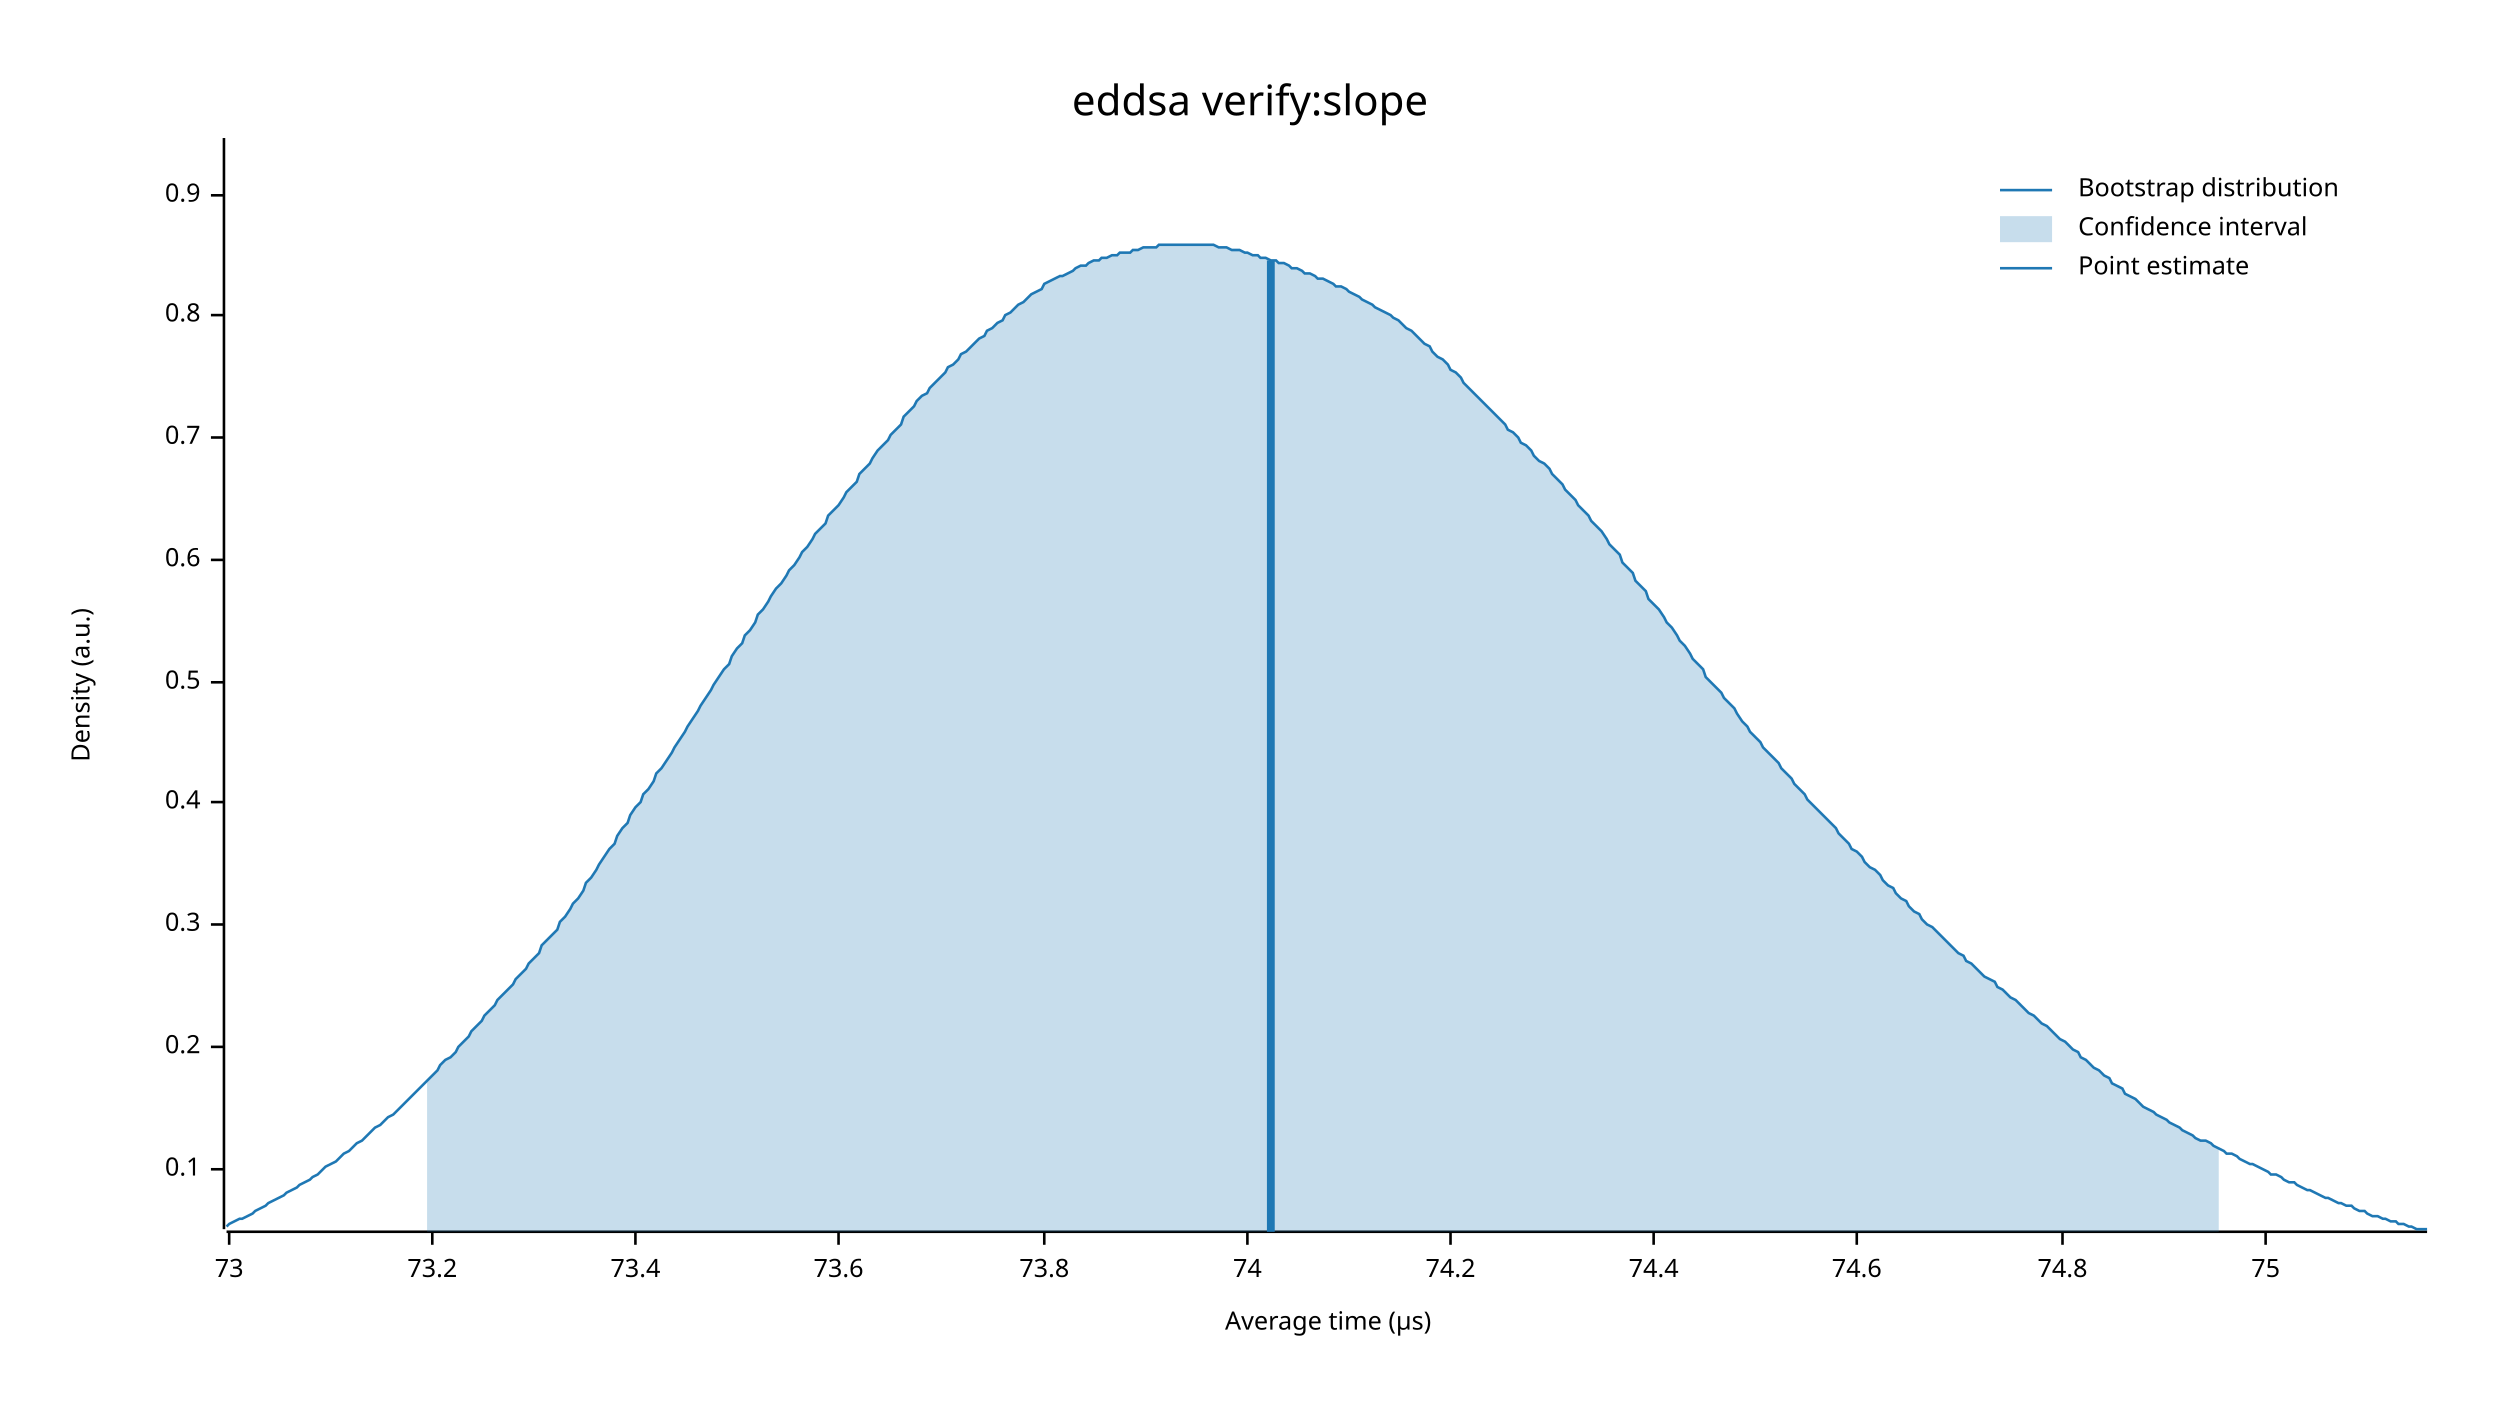
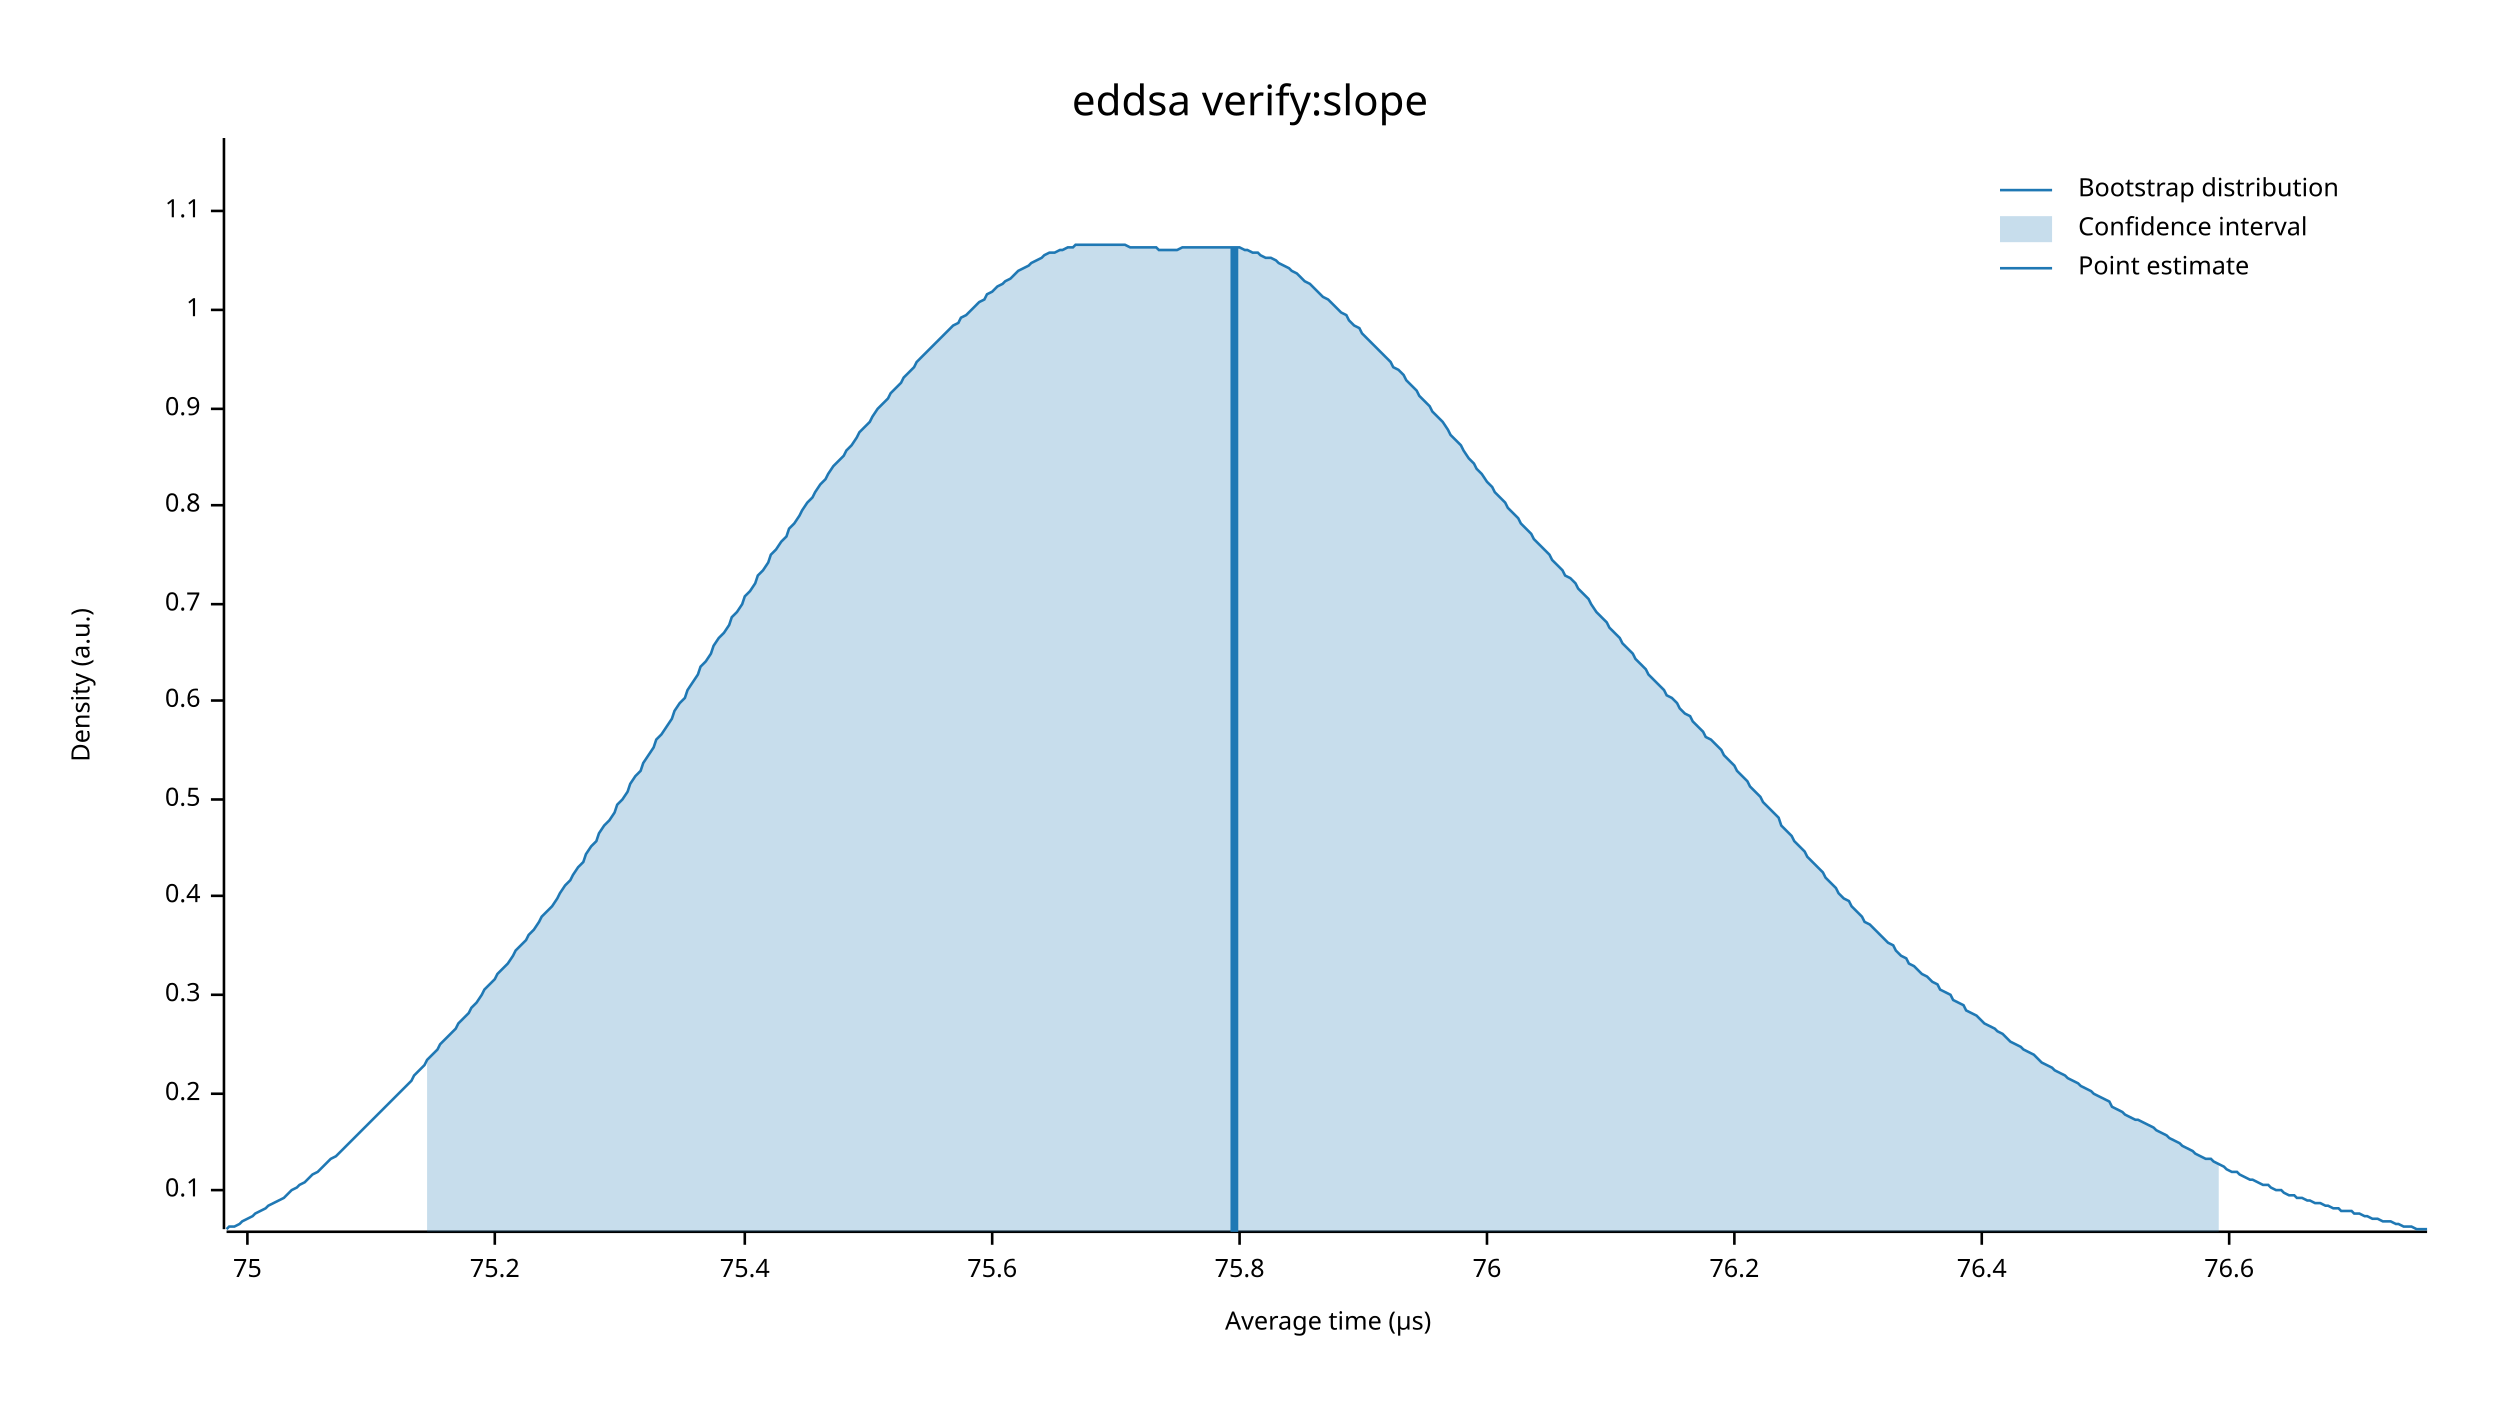
<svg xmlns="http://www.w3.org/2000/svg" width="960" height="540" viewBox="0 0 960 540">
  <text x="480" y="32" dy="0.76em" text-anchor="middle" font-family="sans-serif" font-size="16.129" opacity="1" fill="#000000">
eddsa verify:slope
</text>
  <text x="27" y="263" dy="0.76em" text-anchor="middle" font-family="sans-serif" font-size="9.677" opacity="1" fill="#000000" transform="rotate(270, 27, 263)">
Density (a.u.)
</text>
  <text x="510" y="513" dy="-0.5ex" text-anchor="middle" font-family="sans-serif" font-size="9.677" opacity="1" fill="#000000">
Average time (µs)
</text>
  <polyline fill="none" opacity="1" stroke="#000000" stroke-width="1" points="86,53 86,472 " />
-   <text x="77" y="449" dy="0.5ex" text-anchor="end" font-family="sans-serif" font-size="9.677" opacity="1" fill="#000000">
+   <text x="77" y="457" dy="0.5ex" text-anchor="end" font-family="sans-serif" font-size="9.677" opacity="1" fill="#000000">
0.1
</text>
-   <polyline fill="none" opacity="1" stroke="#000000" stroke-width="1" points="81,449 86,449 " />
-   <text x="77" y="402" dy="0.5ex" text-anchor="end" font-family="sans-serif" font-size="9.677" opacity="1" fill="#000000">
+   <polyline fill="none" opacity="1" stroke="#000000" stroke-width="1" points="81,457 86,457 " />
+   <text x="77" y="420" dy="0.5ex" text-anchor="end" font-family="sans-serif" font-size="9.677" opacity="1" fill="#000000">
0.2
</text>
-   <polyline fill="none" opacity="1" stroke="#000000" stroke-width="1" points="81,402 86,402 " />
-   <text x="77" y="355" dy="0.5ex" text-anchor="end" font-family="sans-serif" font-size="9.677" opacity="1" fill="#000000">
+   <polyline fill="none" opacity="1" stroke="#000000" stroke-width="1" points="81,420 86,420 " />
+   <text x="77" y="382" dy="0.5ex" text-anchor="end" font-family="sans-serif" font-size="9.677" opacity="1" fill="#000000">
0.3
</text>
-   <polyline fill="none" opacity="1" stroke="#000000" stroke-width="1" points="81,355 86,355 " />
-   <text x="77" y="308" dy="0.5ex" text-anchor="end" font-family="sans-serif" font-size="9.677" opacity="1" fill="#000000">
+   <polyline fill="none" opacity="1" stroke="#000000" stroke-width="1" points="81,382 86,382 " />
+   <text x="77" y="344" dy="0.5ex" text-anchor="end" font-family="sans-serif" font-size="9.677" opacity="1" fill="#000000">
0.4
</text>
-   <polyline fill="none" opacity="1" stroke="#000000" stroke-width="1" points="81,308 86,308 " />
-   <text x="77" y="262" dy="0.5ex" text-anchor="end" font-family="sans-serif" font-size="9.677" opacity="1" fill="#000000">
+   <polyline fill="none" opacity="1" stroke="#000000" stroke-width="1" points="81,344 86,344 " />
+   <text x="77" y="307" dy="0.5ex" text-anchor="end" font-family="sans-serif" font-size="9.677" opacity="1" fill="#000000">
0.5
</text>
-   <polyline fill="none" opacity="1" stroke="#000000" stroke-width="1" points="81,262 86,262 " />
-   <text x="77" y="215" dy="0.5ex" text-anchor="end" font-family="sans-serif" font-size="9.677" opacity="1" fill="#000000">
+   <polyline fill="none" opacity="1" stroke="#000000" stroke-width="1" points="81,307 86,307 " />
+   <text x="77" y="269" dy="0.5ex" text-anchor="end" font-family="sans-serif" font-size="9.677" opacity="1" fill="#000000">
0.6
</text>
-   <polyline fill="none" opacity="1" stroke="#000000" stroke-width="1" points="81,215 86,215 " />
-   <text x="77" y="168" dy="0.5ex" text-anchor="end" font-family="sans-serif" font-size="9.677" opacity="1" fill="#000000">
+   <polyline fill="none" opacity="1" stroke="#000000" stroke-width="1" points="81,269 86,269 " />
+   <text x="77" y="232" dy="0.5ex" text-anchor="end" font-family="sans-serif" font-size="9.677" opacity="1" fill="#000000">
0.7
</text>
-   <polyline fill="none" opacity="1" stroke="#000000" stroke-width="1" points="81,168 86,168 " />
-   <text x="77" y="121" dy="0.5ex" text-anchor="end" font-family="sans-serif" font-size="9.677" opacity="1" fill="#000000">
+   <polyline fill="none" opacity="1" stroke="#000000" stroke-width="1" points="81,232 86,232 " />
+   <text x="77" y="194" dy="0.5ex" text-anchor="end" font-family="sans-serif" font-size="9.677" opacity="1" fill="#000000">
0.8
</text>
-   <polyline fill="none" opacity="1" stroke="#000000" stroke-width="1" points="81,121 86,121 " />
-   <text x="77" y="75" dy="0.5ex" text-anchor="end" font-family="sans-serif" font-size="9.677" opacity="1" fill="#000000">
+   <polyline fill="none" opacity="1" stroke="#000000" stroke-width="1" points="81,194 86,194 " />
+   <text x="77" y="157" dy="0.5ex" text-anchor="end" font-family="sans-serif" font-size="9.677" opacity="1" fill="#000000">
0.9
</text>
-   <polyline fill="none" opacity="1" stroke="#000000" stroke-width="1" points="81,75 86,75 " />
+   <polyline fill="none" opacity="1" stroke="#000000" stroke-width="1" points="81,157 86,157 " />
+   <text x="77" y="119" dy="0.5ex" text-anchor="end" font-family="sans-serif" font-size="9.677" opacity="1" fill="#000000">
+ 1
+ </text>
+   <polyline fill="none" opacity="1" stroke="#000000" stroke-width="1" points="81,119 86,119 " />
+   <text x="77" y="81" dy="0.5ex" text-anchor="end" font-family="sans-serif" font-size="9.677" opacity="1" fill="#000000">
+ 1.1
+ </text>
+   <polyline fill="none" opacity="1" stroke="#000000" stroke-width="1" points="81,81 86,81 " />
  <polyline fill="none" opacity="1" stroke="#000000" stroke-width="1" points="87,473 932,473 " />
-   <text x="88" y="483" dy="0.76em" text-anchor="middle" font-family="sans-serif" font-size="9.677" opacity="1" fill="#000000">
- 73
- </text>
-   <polyline fill="none" opacity="1" stroke="#000000" stroke-width="1" points="88,473 88,478 " />
-   <text x="166" y="483" dy="0.76em" text-anchor="middle" font-family="sans-serif" font-size="9.677" opacity="1" fill="#000000">
- 73.2
- </text>
-   <polyline fill="none" opacity="1" stroke="#000000" stroke-width="1" points="166,473 166,478 " />
-   <text x="244" y="483" dy="0.76em" text-anchor="middle" font-family="sans-serif" font-size="9.677" opacity="1" fill="#000000">
- 73.4
- </text>
-   <polyline fill="none" opacity="1" stroke="#000000" stroke-width="1" points="244,473 244,478 " />
-   <text x="322" y="483" dy="0.76em" text-anchor="middle" font-family="sans-serif" font-size="9.677" opacity="1" fill="#000000">
- 73.6
- </text>
-   <polyline fill="none" opacity="1" stroke="#000000" stroke-width="1" points="322,473 322,478 " />
-   <text x="401" y="483" dy="0.76em" text-anchor="middle" font-family="sans-serif" font-size="9.677" opacity="1" fill="#000000">
- 73.8
- </text>
-   <polyline fill="none" opacity="1" stroke="#000000" stroke-width="1" points="401,473 401,478 " />
-   <text x="479" y="483" dy="0.76em" text-anchor="middle" font-family="sans-serif" font-size="9.677" opacity="1" fill="#000000">
- 74
- </text>
-   <polyline fill="none" opacity="1" stroke="#000000" stroke-width="1" points="479,473 479,478 " />
-   <text x="557" y="483" dy="0.76em" text-anchor="middle" font-family="sans-serif" font-size="9.677" opacity="1" fill="#000000">
- 74.2
- </text>
-   <polyline fill="none" opacity="1" stroke="#000000" stroke-width="1" points="557,473 557,478 " />
-   <text x="635" y="483" dy="0.76em" text-anchor="middle" font-family="sans-serif" font-size="9.677" opacity="1" fill="#000000">
- 74.4
- </text>
-   <polyline fill="none" opacity="1" stroke="#000000" stroke-width="1" points="635,473 635,478 " />
-   <text x="713" y="483" dy="0.76em" text-anchor="middle" font-family="sans-serif" font-size="9.677" opacity="1" fill="#000000">
- 74.6
- </text>
-   <polyline fill="none" opacity="1" stroke="#000000" stroke-width="1" points="713,473 713,478 " />
-   <text x="792" y="483" dy="0.76em" text-anchor="middle" font-family="sans-serif" font-size="9.677" opacity="1" fill="#000000">
- 74.8
- </text>
-   <polyline fill="none" opacity="1" stroke="#000000" stroke-width="1" points="792,473 792,478 " />
-   <text x="870" y="483" dy="0.76em" text-anchor="middle" font-family="sans-serif" font-size="9.677" opacity="1" fill="#000000">
+   <text x="95" y="483" dy="0.76em" text-anchor="middle" font-family="sans-serif" font-size="9.677" opacity="1" fill="#000000">
75
</text>
-   <polyline fill="none" opacity="1" stroke="#000000" stroke-width="1" points="870,473 870,478 " />
-   <polyline fill="none" opacity="1" stroke="#1F78B4" stroke-width="1" points="87,471 88,470 90,469 92,468 93,468 95,467 97,466 98,465 100,464 102,463 103,462 105,461 107,460 109,459 110,458 112,457 114,456 115,455 117,454 119,453 120,452 122,451 124,449 125,448 127,447 129,446 131,444 132,443 134,442 136,440 137,439 139,438 141,436 142,435 144,433 146,432 147,431 149,429 151,428 153,426 154,425 156,423 158,421 159,420 161,418 163,416 164,415 166,413 168,411 169,409 171,407 173,406 175,404 176,402 178,400 180,398 181,396 183,394 185,392 186,390 188,388 190,386 191,384 193,382 195,380 197,378 198,376 200,374 202,372 203,370 205,368 207,366 208,363 210,361 212,359 214,357 215,354 217,352 219,349 220,347 222,345 224,342 225,339 227,337 229,334 230,332 232,329 234,326 236,324 237,321 239,318 241,316 242,313 244,310 246,308 247,305 249,303 251,300 252,297 254,295 256,292 258,289 259,287 261,284 263,281 264,279 266,276 268,273 269,271 271,268 273,265 274,263 276,260 278,257 280,255 281,252 283,249 285,247 286,244 288,242 290,239 291,236 293,234 295,231 296,229 298,226 300,224 302,221 303,219 305,217 307,214 308,212 310,210 312,207 313,205 315,203 317,201 318,198 320,196 322,194 324,191 325,189 327,187 329,185 330,182 332,180 334,178 335,176 337,173 339,171 341,169 342,167 344,165 346,163 347,160 349,158 351,156 352,154 354,152 356,151 357,149 359,147 361,145 363,143 364,141 366,140 368,138 369,136 371,135 373,133 374,132 376,130 378,129 379,127 381,126 383,124 385,123 386,121 388,120 390,118 391,117 393,116 395,114 396,113 398,112 400,111 401,109 403,108 405,107 407,106 408,106 410,105 412,104 413,103 415,102 417,102 418,101 420,100 422,100 423,99 425,99 427,98 429,98 430,97 432,97 434,97 435,96 437,96 439,95 440,95 442,95 444,95 445,94 447,94 449,94 451,94 452,94 454,94 456,94 457,94 459,94 461,94 462,94 464,94 466,94 468,95 469,95 471,95 473,96 474,96 476,96 478,97 479,97 481,98 483,98 484,99 486,99 488,100 490,100 491,101 493,101 495,102 496,103 498,103 500,104 501,105 503,105 505,106 506,107 508,107 510,108 512,109 513,110 515,110 517,111 518,112 520,113 522,114 523,115 525,116 527,117 528,118 530,119 532,120 534,121 535,122 537,123 539,125 540,126 542,127 544,129 545,130 547,132 549,133 550,135 552,137 554,138 556,140 557,142 559,143 561,145 562,147 564,149 566,151 567,152 569,154 571,156 573,158 574,159 576,161 578,163 579,165 581,166 583,168 584,170 586,171 588,173 589,175 591,177 593,178 595,180 596,182 598,184 600,186 601,188 603,190 605,192 606,194 608,196 610,198 611,200 613,202 615,204 617,207 618,209 620,211 622,213 623,216 625,218 627,220 628,223 630,225 632,227 633,230 635,232 637,234 639,237 640,239 642,241 644,244 645,246 647,248 649,251 650,253 652,255 654,257 655,260 657,262 659,264 661,266 662,268 664,270 666,272 667,274 669,277 671,279 672,281 674,283 676,285 677,287 679,289 681,291 683,293 684,295 686,297 688,299 689,301 691,303 693,305 694,307 696,309 698,311 700,313 701,314 703,316 705,318 706,320 708,322 710,324 711,326 713,327 715,329 716,331 718,333 720,334 722,336 723,338 725,340 727,341 728,343 730,345 732,346 733,348 735,350 737,351 738,353 740,355 742,356 744,358 745,359 747,361 749,363 750,364 752,366 754,367 755,369 757,370 759,372 760,373 762,375 764,376 766,377 767,379 769,380 771,382 772,383 774,384 776,386 777,387 779,389 781,390 782,391 784,393 786,394 788,396 789,397 791,399 793,400 794,401 796,403 798,404 799,406 801,407 803,409 804,410 806,411 808,413 810,414 811,416 813,417 815,418 816,420 818,421 820,422 821,423 823,425 825,426 827,427 828,428 830,429 832,430 833,431 835,432 837,433 838,434 840,435 842,436 843,437 845,438 847,438 849,439 850,440 852,441 854,442 855,443 857,443 859,444 860,445 862,446 864,447 865,447 867,448 869,449 871,450 872,451 874,451 876,452 877,453 879,454 881,454 882,455 884,456 886,457 887,457 889,458 891,459 893,460 894,460 896,461 898,462 899,462 901,463 903,463 904,464 906,465 908,465 909,466 911,467 913,467 915,468 916,468 918,469 920,469 921,470 923,470 925,471 926,471 928,472 930,472 932,472 " />
-   <polygon opacity="0.25" fill="#1F78B4" points="164,415 166,413 168,411 169,409 171,407 173,406 175,404 176,402 178,400 180,398 181,396 183,394 185,392 186,390 188,388 190,386 191,384 193,382 195,380 197,378 198,376 200,374 202,372 203,370 205,368 207,366 208,363 210,361 212,359 214,357 215,354 217,352 219,349 220,347 222,345 224,342 225,339 227,337 229,334 230,332 232,329 234,326 236,324 237,321 239,318 241,316 242,313 244,310 246,308 247,305 249,303 251,300 252,297 254,295 256,292 258,289 259,287 261,284 263,281 264,279 266,276 268,273 269,271 271,268 273,265 274,263 276,260 278,257 280,255 281,252 283,249 285,247 286,244 288,242 290,239 291,236 293,234 295,231 296,229 298,226 300,224 302,221 303,219 305,217 307,214 308,212 310,210 312,207 313,205 315,203 317,201 318,198 320,196 322,194 324,191 325,189 327,187 329,185 330,182 332,180 334,178 335,176 337,173 339,171 341,169 342,167 344,165 346,163 347,160 349,158 351,156 352,154 354,152 356,151 357,149 359,147 361,145 363,143 364,141 366,140 368,138 369,136 371,135 373,133 374,132 376,130 378,129 379,127 381,126 383,124 385,123 386,121 388,120 390,118 391,117 393,116 395,114 396,113 398,112 400,111 401,109 403,108 405,107 407,106 408,106 410,105 412,104 413,103 415,102 417,102 418,101 420,100 422,100 423,99 425,99 427,98 429,98 430,97 432,97 434,97 435,96 437,96 439,95 440,95 442,95 444,95 445,94 447,94 449,94 451,94 452,94 454,94 456,94 457,94 459,94 461,94 462,94 464,94 466,94 468,95 469,95 471,95 473,96 474,96 476,96 478,97 479,97 481,98 483,98 484,99 486,99 488,100 490,100 491,101 493,101 495,102 496,103 498,103 500,104 501,105 503,105 505,106 506,107 508,107 510,108 512,109 513,110 515,110 517,111 518,112 520,113 522,114 523,115 525,116 527,117 528,118 530,119 532,120 534,121 535,122 537,123 539,125 540,126 542,127 544,129 545,130 547,132 549,133 550,135 552,137 554,138 556,140 557,142 559,143 561,145 562,147 564,149 566,151 567,152 569,154 571,156 573,158 574,159 576,161 578,163 579,165 581,166 583,168 584,170 586,171 588,173 589,175 591,177 593,178 595,180 596,182 598,184 600,186 601,188 603,190 605,192 606,194 608,196 610,198 611,200 613,202 615,204 617,207 618,209 620,211 622,213 623,216 625,218 627,220 628,223 630,225 632,227 633,230 635,232 637,234 639,237 640,239 642,241 644,244 645,246 647,248 649,251 650,253 652,255 654,257 655,260 657,262 659,264 661,266 662,268 664,270 666,272 667,274 669,277 671,279 672,281 674,283 676,285 677,287 679,289 681,291 683,293 684,295 686,297 688,299 689,301 691,303 693,305 694,307 696,309 698,311 700,313 701,314 703,316 705,318 706,320 708,322 710,324 711,326 713,327 715,329 716,331 718,333 720,334 722,336 723,338 725,340 727,341 728,343 730,345 732,346 733,348 735,350 737,351 738,353 740,355 742,356 744,358 745,359 747,361 749,363 750,364 752,366 754,367 755,369 757,370 759,372 760,373 762,375 764,376 766,377 767,379 769,380 771,382 772,383 774,384 776,386 777,387 779,389 781,390 782,391 784,393 786,394 788,396 789,397 791,399 793,400 794,401 796,403 798,404 799,406 801,407 803,409 804,410 806,411 808,413 810,414 811,416 813,417 815,418 816,420 818,421 820,422 821,423 823,425 825,426 827,427 828,428 830,429 832,430 833,431 835,432 837,433 838,434 840,435 842,436 843,437 845,438 847,438 849,439 850,440 852,441 852,473 164,473 " />
-   <polyline fill="none" opacity="1" stroke="#1F78B4" stroke-width="3" points="488,473 488,100 " />
+   <polyline fill="none" opacity="1" stroke="#000000" stroke-width="1" points="95,473 95,478 " />
+   <text x="190" y="483" dy="0.76em" text-anchor="middle" font-family="sans-serif" font-size="9.677" opacity="1" fill="#000000">
+ 75.2
+ </text>
+   <polyline fill="none" opacity="1" stroke="#000000" stroke-width="1" points="190,473 190,478 " />
+   <text x="286" y="483" dy="0.76em" text-anchor="middle" font-family="sans-serif" font-size="9.677" opacity="1" fill="#000000">
+ 75.4
+ </text>
+   <polyline fill="none" opacity="1" stroke="#000000" stroke-width="1" points="286,473 286,478 " />
+   <text x="381" y="483" dy="0.76em" text-anchor="middle" font-family="sans-serif" font-size="9.677" opacity="1" fill="#000000">
+ 75.6
+ </text>
+   <polyline fill="none" opacity="1" stroke="#000000" stroke-width="1" points="381,473 381,478 " />
+   <text x="476" y="483" dy="0.76em" text-anchor="middle" font-family="sans-serif" font-size="9.677" opacity="1" fill="#000000">
+ 75.8
+ </text>
+   <polyline fill="none" opacity="1" stroke="#000000" stroke-width="1" points="476,473 476,478 " />
+   <text x="571" y="483" dy="0.76em" text-anchor="middle" font-family="sans-serif" font-size="9.677" opacity="1" fill="#000000">
+ 76
+ </text>
+   <polyline fill="none" opacity="1" stroke="#000000" stroke-width="1" points="571,473 571,478 " />
+   <text x="666" y="483" dy="0.76em" text-anchor="middle" font-family="sans-serif" font-size="9.677" opacity="1" fill="#000000">
+ 76.2
+ </text>
+   <polyline fill="none" opacity="1" stroke="#000000" stroke-width="1" points="666,473 666,478 " />
+   <text x="761" y="483" dy="0.76em" text-anchor="middle" font-family="sans-serif" font-size="9.677" opacity="1" fill="#000000">
+ 76.4
+ </text>
+   <polyline fill="none" opacity="1" stroke="#000000" stroke-width="1" points="761,473 761,478 " />
+   <text x="856" y="483" dy="0.76em" text-anchor="middle" font-family="sans-serif" font-size="9.677" opacity="1" fill="#000000">
+ 76.6
+ </text>
+   <polyline fill="none" opacity="1" stroke="#000000" stroke-width="1" points="856,473 856,478 " />
+   <polyline fill="none" opacity="1" stroke="#1F78B4" stroke-width="1" points="87,472 88,471 90,471 92,470 93,469 95,468 97,467 98,466 100,465 102,464 103,463 105,462 107,461 109,460 110,459 112,457 114,456 115,455 117,454 119,452 120,451 122,450 124,448 125,447 127,445 129,444 131,442 132,441 134,439 136,437 137,436 139,434 141,432 142,431 144,429 146,427 147,426 149,424 151,422 153,420 154,419 156,417 158,415 159,413 161,411 163,409 164,407 166,405 168,403 169,401 171,399 173,397 175,395 176,393 178,391 180,389 181,387 183,385 185,382 186,380 188,378 190,376 191,374 193,372 195,370 197,367 198,365 200,363 202,361 203,359 205,357 207,354 208,352 210,350 212,348 214,345 215,343 217,340 219,338 220,336 222,333 224,331 225,328 227,325 229,323 230,320 232,317 234,315 236,312 237,309 239,307 241,304 242,301 244,298 246,296 247,293 249,290 251,287 252,284 254,282 256,279 258,276 259,273 261,270 263,268 264,265 266,262 268,259 269,256 271,254 273,251 274,248 276,245 278,243 280,240 281,237 283,235 285,232 286,229 288,227 290,224 291,221 293,219 295,216 296,213 298,211 300,208 302,206 303,203 305,201 307,198 308,196 310,193 312,191 313,189 315,186 317,184 318,182 320,179 322,177 324,175 325,173 327,171 329,168 330,166 332,164 334,162 335,160 337,157 339,155 341,153 342,151 344,149 346,147 347,145 349,143 351,141 352,139 354,137 356,135 357,134 359,132 361,130 363,128 364,127 366,125 368,124 369,122 371,121 373,119 374,118 376,116 378,115 379,113 381,112 383,110 385,109 386,108 388,107 390,105 391,104 393,103 395,102 396,101 398,100 400,99 401,98 403,97 405,97 407,96 408,96 410,95 412,95 413,94 415,94 417,94 418,94 420,94 422,94 423,94 425,94 427,94 429,94 430,94 432,94 434,95 435,95 437,95 439,95 440,95 442,95 444,95 445,96 447,96 449,96 451,96 452,96 454,95 456,95 457,95 459,95 461,95 462,95 464,95 466,95 468,95 469,95 471,95 473,95 474,95 476,95 478,96 479,96 481,97 483,97 484,98 486,99 488,99 490,100 491,101 493,102 495,103 496,104 498,105 500,107 501,108 503,109 505,111 506,112 508,114 510,115 512,117 513,118 515,120 517,121 518,123 520,125 522,126 523,128 525,130 527,132 528,133 530,135 532,137 534,139 535,141 537,142 539,144 540,146 542,148 544,150 545,152 547,154 549,156 550,158 552,160 554,162 556,165 557,167 559,169 561,171 562,173 564,176 566,178 567,180 569,182 571,185 573,187 574,189 576,191 578,193 579,195 581,197 583,199 584,201 586,203 588,205 589,207 591,209 593,211 595,213 596,215 598,217 600,219 601,221 603,222 605,224 606,226 608,228 610,230 611,232 613,235 615,237 617,239 618,241 620,243 622,245 623,247 625,249 627,251 628,253 630,255 632,257 633,259 635,261 637,263 639,265 640,267 642,268 644,270 645,272 647,274 649,275 650,277 652,279 654,281 655,283 657,284 659,286 661,288 662,290 664,292 666,294 667,296 669,298 671,300 672,302 674,304 676,306 677,308 679,310 681,312 683,314 684,317 686,319 688,321 689,323 691,325 693,327 694,329 696,331 698,333 700,335 701,337 703,339 705,341 706,343 708,345 710,346 711,348 713,350 715,352 716,354 718,355 720,357 722,359 723,360 725,362 727,363 728,365 730,367 732,368 733,370 735,371 737,373 738,374 740,375 742,377 744,378 745,380 747,381 749,382 750,384 752,385 754,386 755,388 757,389 759,390 760,391 762,393 764,394 766,395 767,396 769,397 771,399 772,400 774,401 776,402 777,403 779,404 781,405 782,406 784,408 786,409 788,410 789,411 791,412 793,413 794,414 796,415 798,416 799,417 801,418 803,419 804,420 806,421 808,422 810,423 811,425 813,426 815,427 816,428 818,429 820,430 821,430 823,431 825,432 827,433 828,434 830,435 832,436 833,437 835,438 837,439 838,440 840,441 842,442 843,443 845,444 847,445 849,445 850,446 852,447 854,448 855,449 857,450 859,450 860,451 862,452 864,453 865,453 867,454 869,455 871,455 872,456 874,457 876,457 877,458 879,459 881,459 882,460 884,460 886,461 887,461 889,462 891,462 893,463 894,463 896,464 898,464 899,465 901,465 903,465 904,466 906,466 908,467 909,467 911,468 913,468 915,469 916,469 918,469 920,470 921,470 923,471 925,471 926,471 928,472 930,472 932,472 " />
+   <polygon opacity="0.25" fill="#1F78B4" points="164,407 166,405 168,403 169,401 171,399 173,397 175,395 176,393 178,391 180,389 181,387 183,385 185,382 186,380 188,378 190,376 191,374 193,372 195,370 197,367 198,365 200,363 202,361 203,359 205,357 207,354 208,352 210,350 212,348 214,345 215,343 217,340 219,338 220,336 222,333 224,331 225,328 227,325 229,323 230,320 232,317 234,315 236,312 237,309 239,307 241,304 242,301 244,298 246,296 247,293 249,290 251,287 252,284 254,282 256,279 258,276 259,273 261,270 263,268 264,265 266,262 268,259 269,256 271,254 273,251 274,248 276,245 278,243 280,240 281,237 283,235 285,232 286,229 288,227 290,224 291,221 293,219 295,216 296,213 298,211 300,208 302,206 303,203 305,201 307,198 308,196 310,193 312,191 313,189 315,186 317,184 318,182 320,179 322,177 324,175 325,173 327,171 329,168 330,166 332,164 334,162 335,160 337,157 339,155 341,153 342,151 344,149 346,147 347,145 349,143 351,141 352,139 354,137 356,135 357,134 359,132 361,130 363,128 364,127 366,125 368,124 369,122 371,121 373,119 374,118 376,116 378,115 379,113 381,112 383,110 385,109 386,108 388,107 390,105 391,104 393,103 395,102 396,101 398,100 400,99 401,98 403,97 405,97 407,96 408,96 410,95 412,95 413,94 415,94 417,94 418,94 420,94 422,94 423,94 425,94 427,94 429,94 430,94 432,94 434,95 435,95 437,95 439,95 440,95 442,95 444,95 445,96 447,96 449,96 451,96 452,96 454,95 456,95 457,95 459,95 461,95 462,95 464,95 466,95 468,95 469,95 471,95 473,95 474,95 476,95 478,96 479,96 481,97 483,97 484,98 486,99 488,99 490,100 491,101 493,102 495,103 496,104 498,105 500,107 501,108 503,109 505,111 506,112 508,114 510,115 512,117 513,118 515,120 517,121 518,123 520,125 522,126 523,128 525,130 527,132 528,133 530,135 532,137 534,139 535,141 537,142 539,144 540,146 542,148 544,150 545,152 547,154 549,156 550,158 552,160 554,162 556,165 557,167 559,169 561,171 562,173 564,176 566,178 567,180 569,182 571,185 573,187 574,189 576,191 578,193 579,195 581,197 583,199 584,201 586,203 588,205 589,207 591,209 593,211 595,213 596,215 598,217 600,219 601,221 603,222 605,224 606,226 608,228 610,230 611,232 613,235 615,237 617,239 618,241 620,243 622,245 623,247 625,249 627,251 628,253 630,255 632,257 633,259 635,261 637,263 639,265 640,267 642,268 644,270 645,272 647,274 649,275 650,277 652,279 654,281 655,283 657,284 659,286 661,288 662,290 664,292 666,294 667,296 669,298 671,300 672,302 674,304 676,306 677,308 679,310 681,312 683,314 684,317 686,319 688,321 689,323 691,325 693,327 694,329 696,331 698,333 700,335 701,337 703,339 705,341 706,343 708,345 710,346 711,348 713,350 715,352 716,354 718,355 720,357 722,359 723,360 725,362 727,363 728,365 730,367 732,368 733,370 735,371 737,373 738,374 740,375 742,377 744,378 745,380 747,381 749,382 750,384 752,385 754,386 755,388 757,389 759,390 760,391 762,393 764,394 766,395 767,396 769,397 771,399 772,400 774,401 776,402 777,403 779,404 781,405 782,406 784,408 786,409 788,410 789,411 791,412 793,413 794,414 796,415 798,416 799,417 801,418 803,419 804,420 806,421 808,422 810,423 811,425 813,426 815,427 816,428 818,429 820,430 821,430 823,431 825,432 827,433 828,434 830,435 832,436 833,437 835,438 837,439 838,440 840,441 842,442 843,443 845,444 847,445 849,445 850,446 852,447 852,473 164,473 " />
+   <polyline fill="none" opacity="1" stroke="#1F78B4" stroke-width="3" points="474,473 474,95 " />
  <text x="798" y="68" dy="0.76em" text-anchor="start" font-family="sans-serif" font-size="9.677" opacity="1" fill="#000000">
Bootstrap distribution
</text>
  <text x="798" y="83" dy="0.76em" text-anchor="start" font-family="sans-serif" font-size="9.677" opacity="1" fill="#000000">
Confidence interval
</text>
  <text x="798" y="98" dy="0.76em" text-anchor="start" font-family="sans-serif" font-size="9.677" opacity="1" fill="#000000">
Point estimate
</text>
  <polyline fill="none" opacity="1" stroke="#1F78B4" stroke-width="1" points="768,73 788,73 " />
  <rect x="768" y="83" width="20" height="10" opacity="0.25" fill="#1F78B4" stroke="none" />
  <polyline fill="none" opacity="1" stroke="#1F78B4" stroke-width="1" points="768,103 788,103 " />
</svg>
